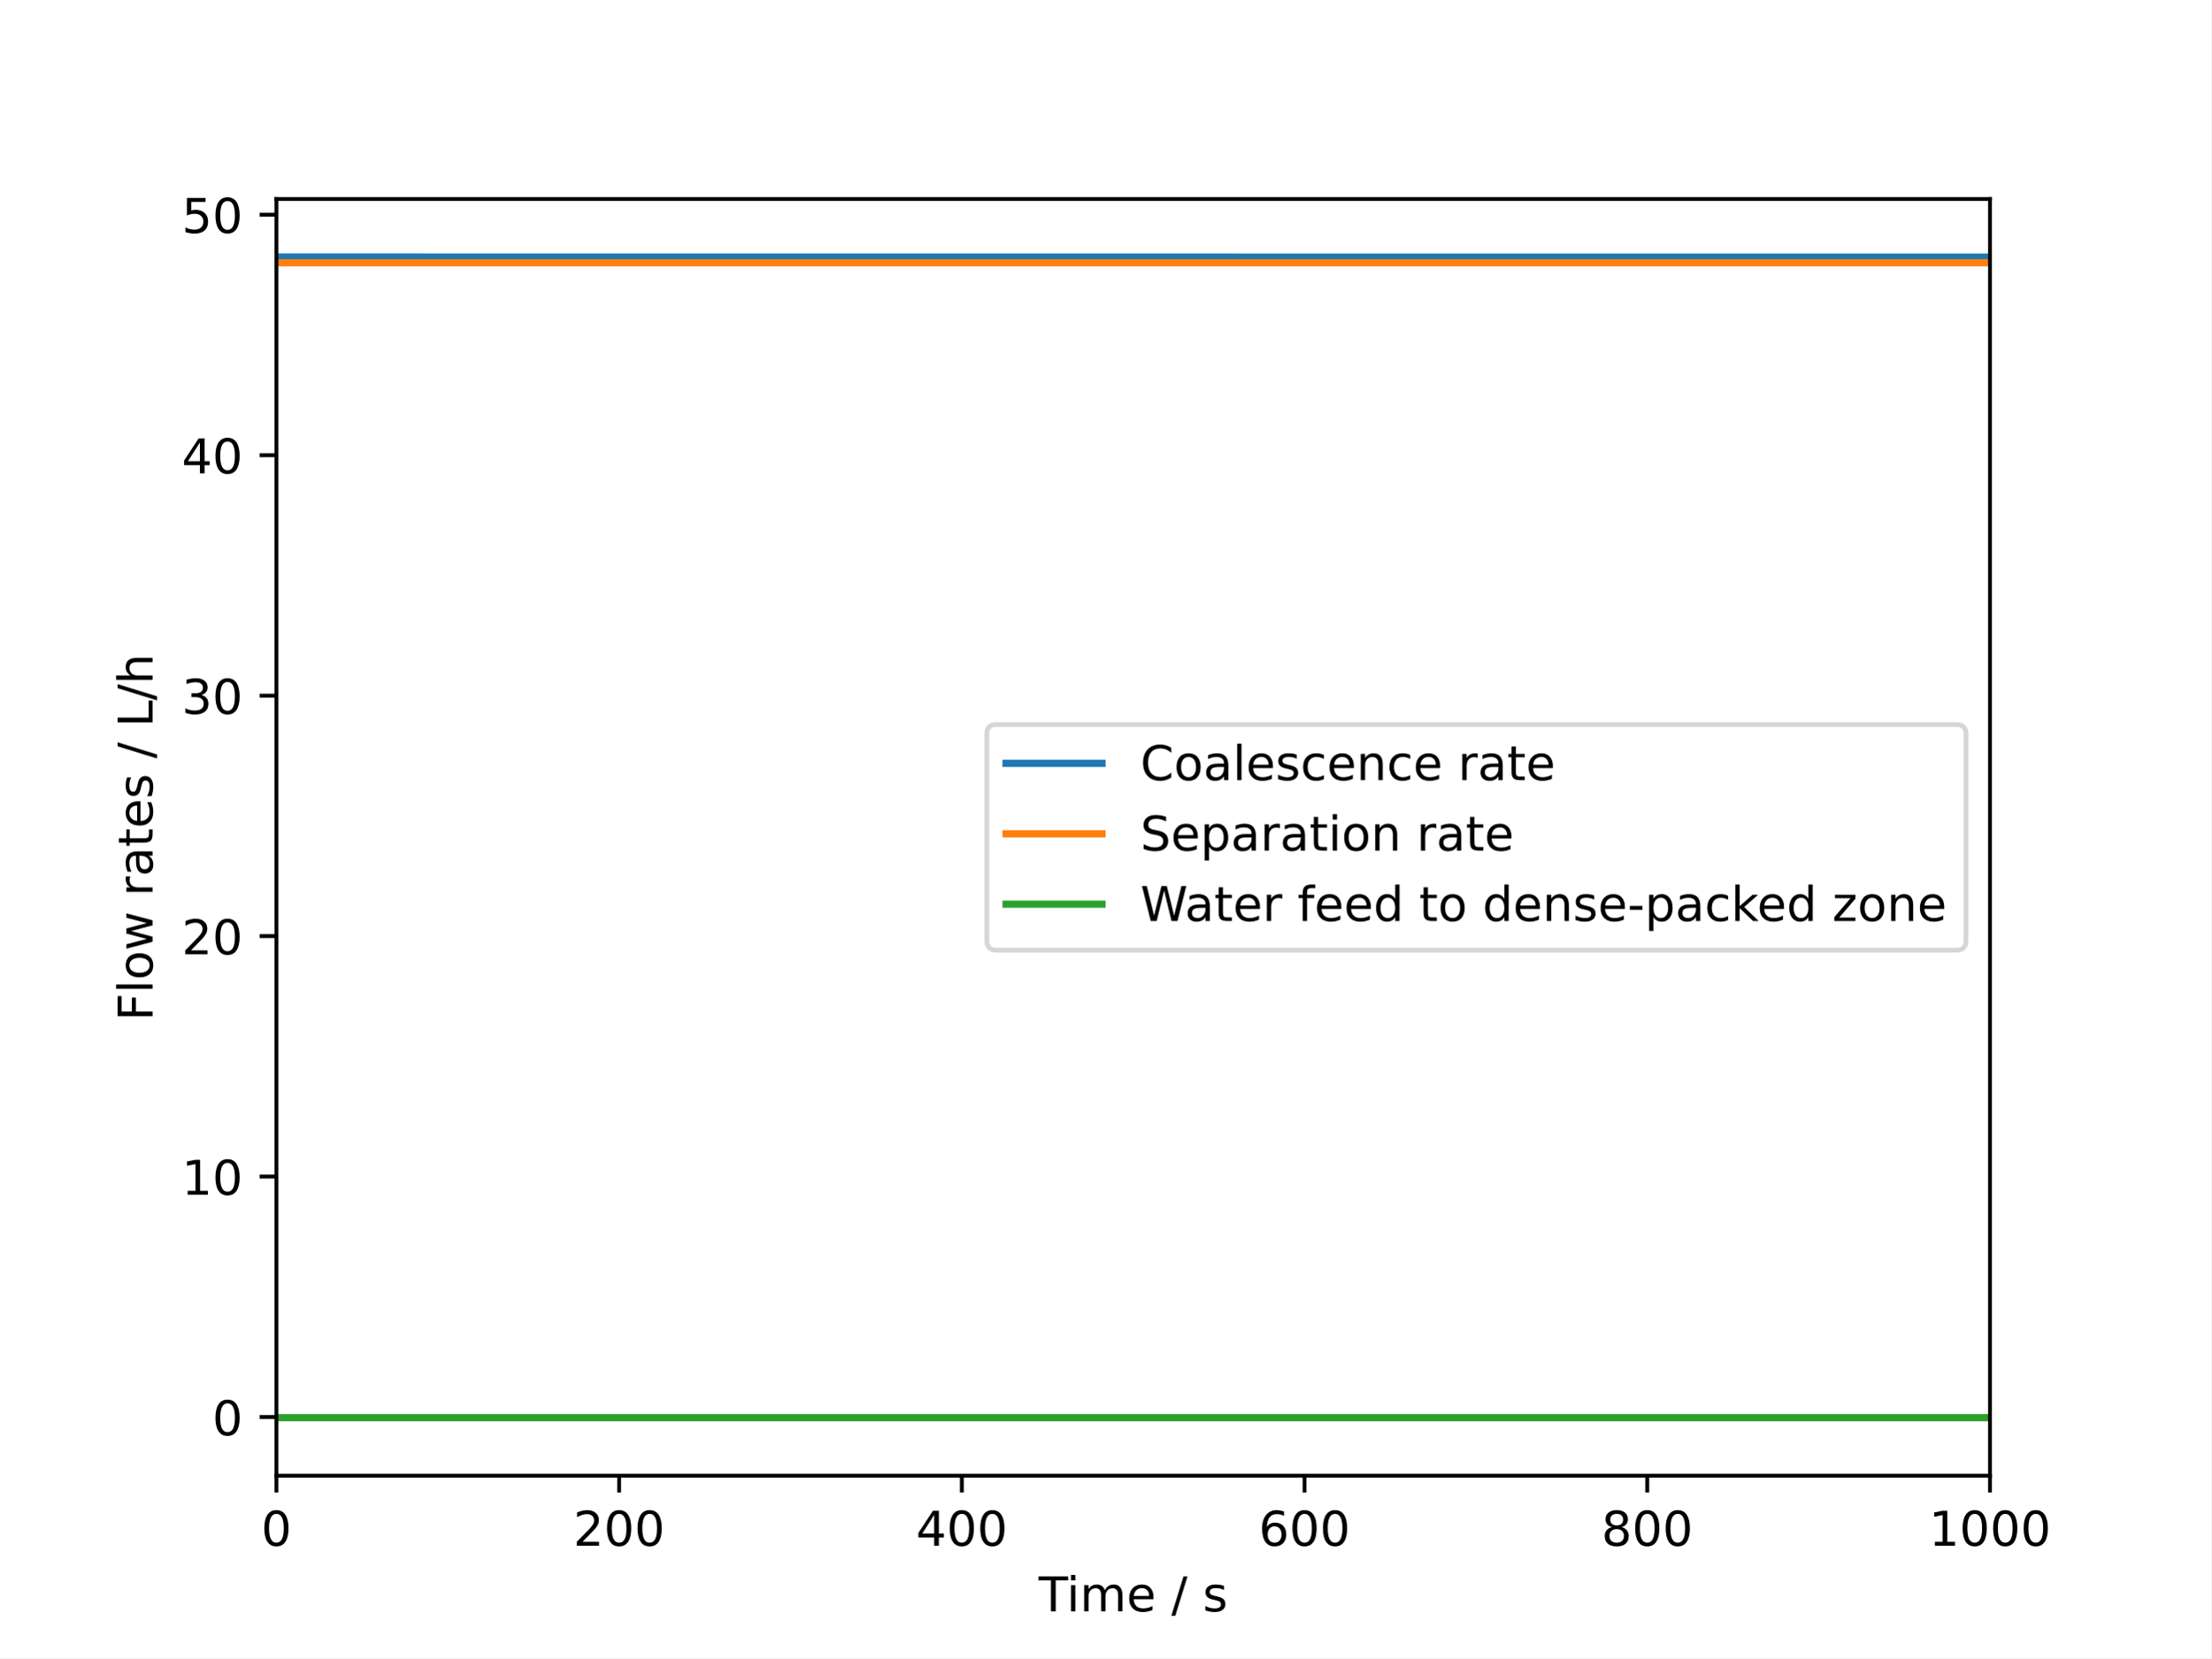
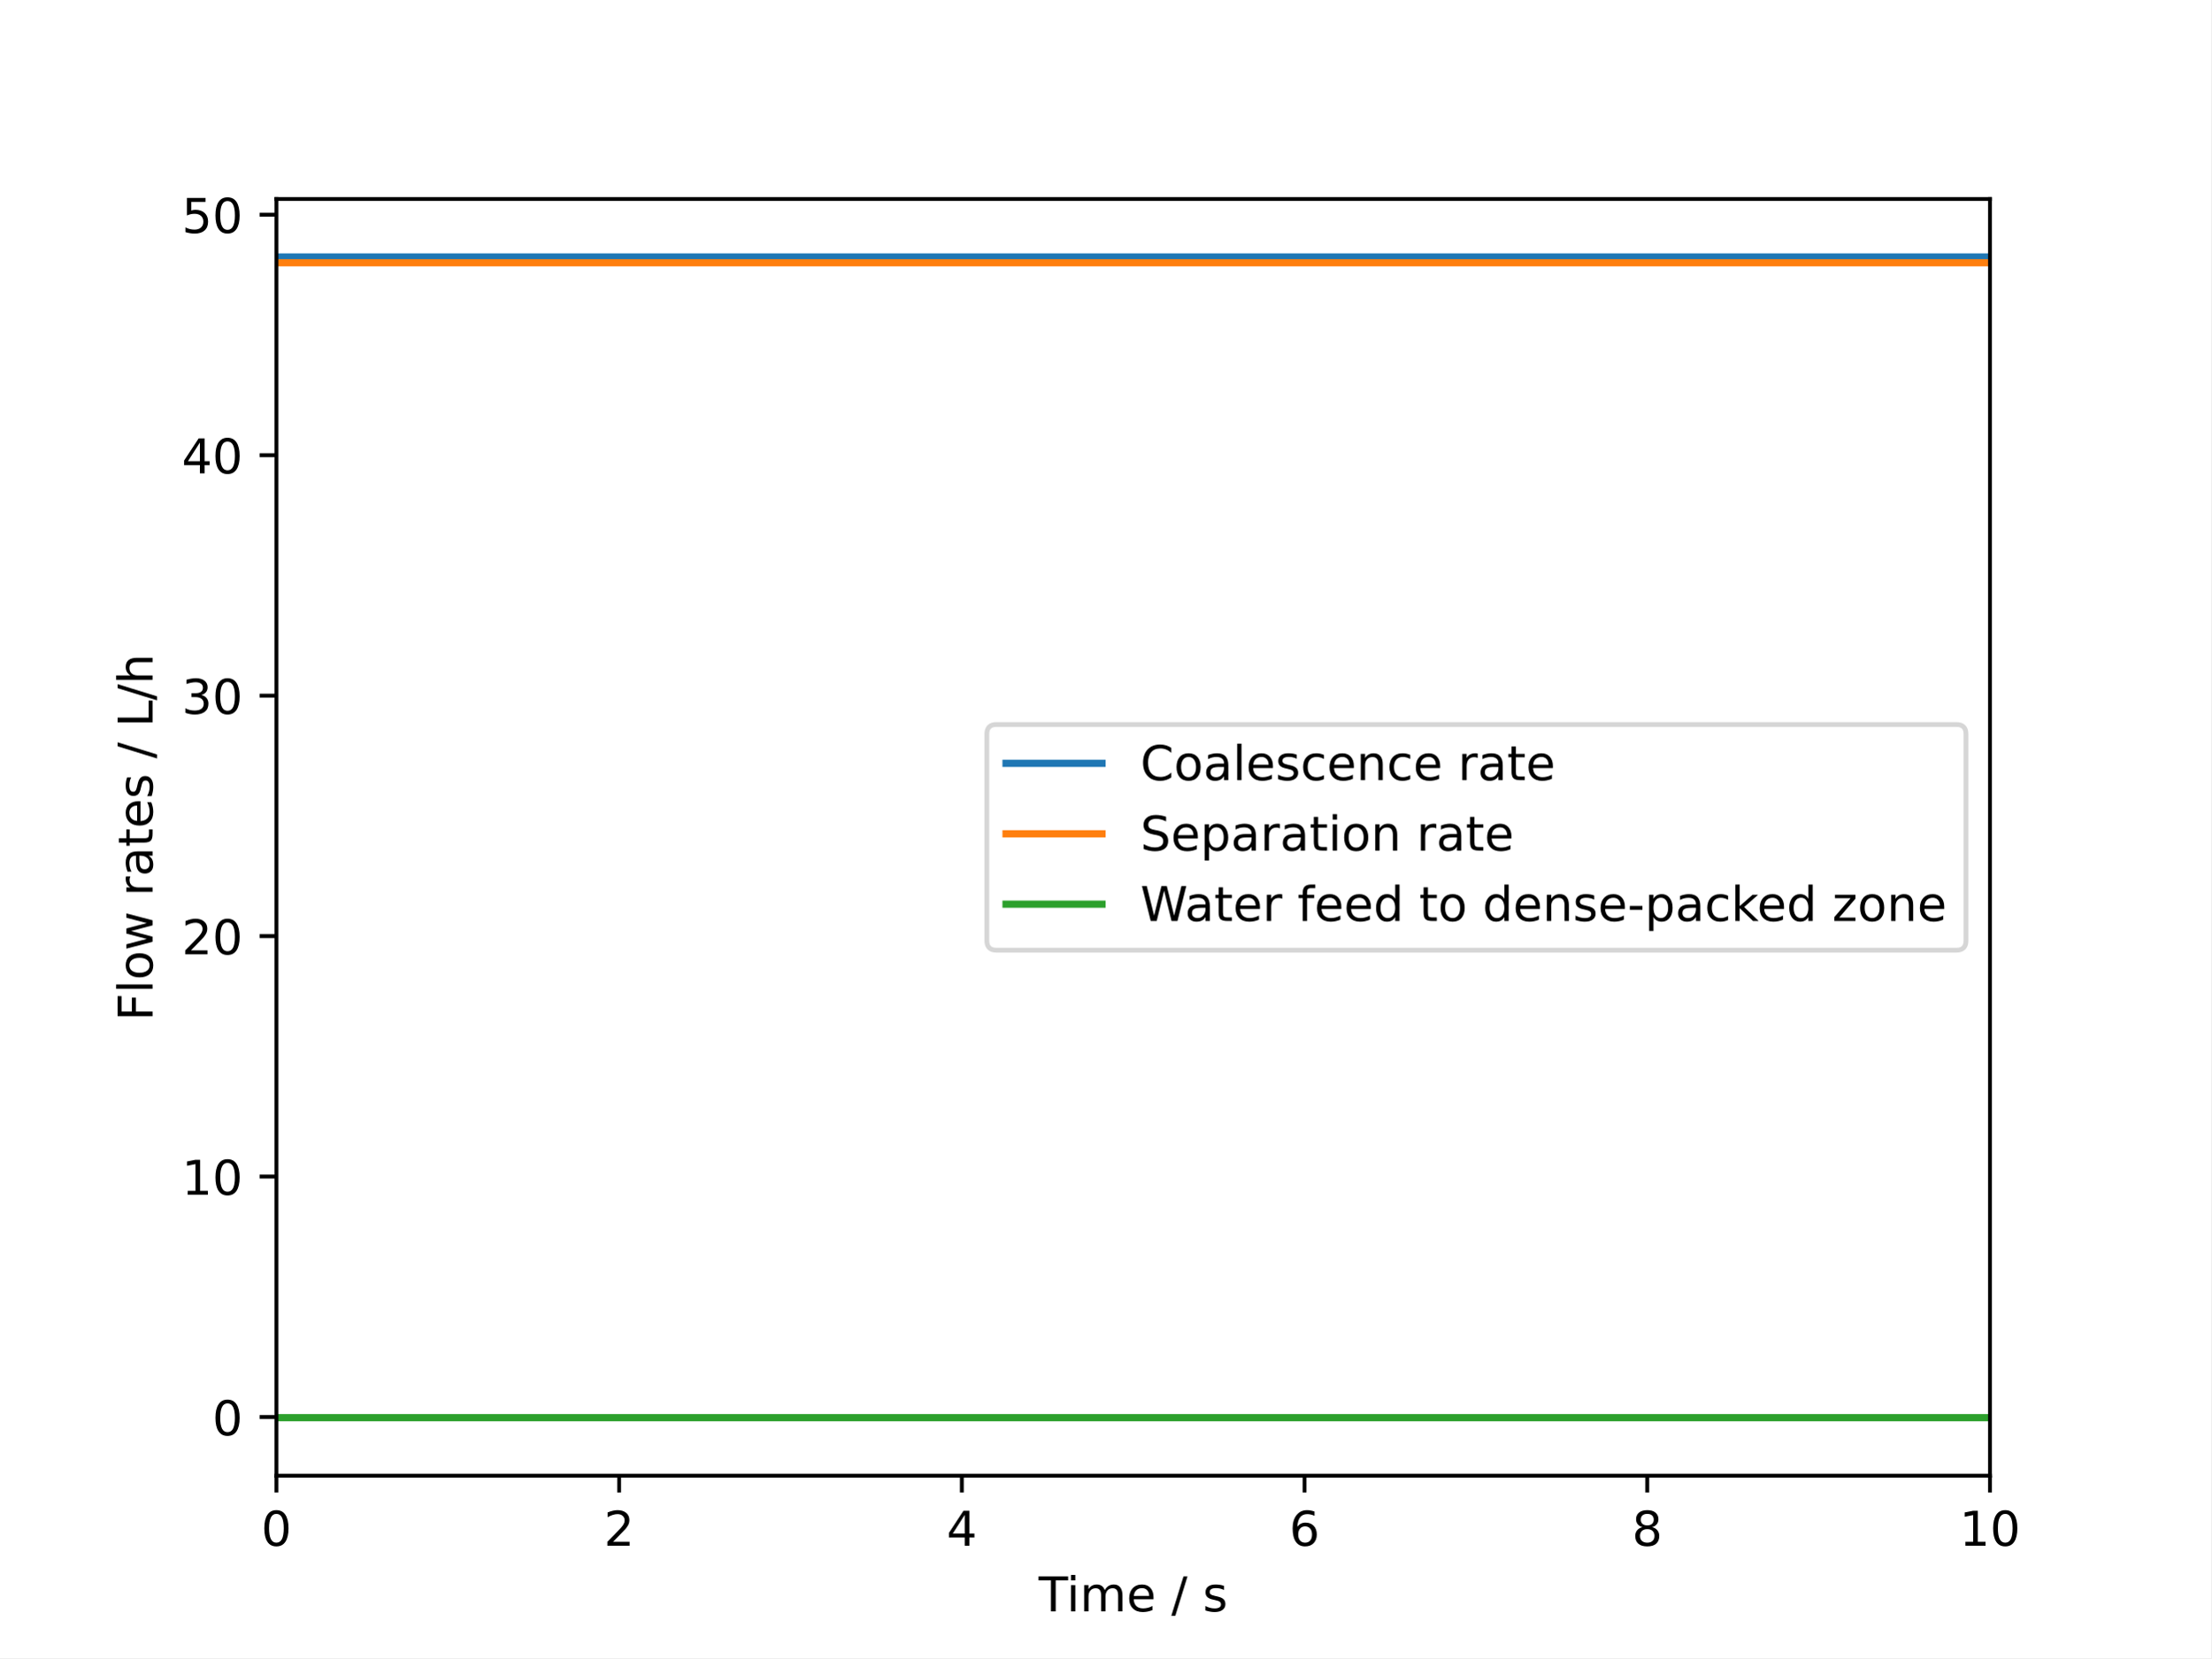
<svg xmlns="http://www.w3.org/2000/svg" xmlns:xlink="http://www.w3.org/1999/xlink" width="460.8pt" height="345.6pt" viewBox="0 0 460.8 345.6" version="1.1">
  <defs>
    <style type="text/css">*{stroke-linejoin: round; stroke-linecap: butt}</style>
  </defs>
  <g id="figure_1">
    <g id="patch_1">
      <path d="M 0 345.6  L 460.8 345.6  L 460.8 0  L 0 0  z " style="fill: #ffffff" />
    </g>
    <g id="axes_1">
      <g id="patch_2">
        <path d="M 57.6 307.584  L 414.72 307.584  L 414.72 41.472  L 57.6 41.472  z " style="fill: #ffffff" />
      </g>
      <g id="matplotlib.axis_1">
        <g id="xtick_1">
          <g id="line2d_1">
            <defs>
-               <path id="m42fee2d190" d="M 0 0  L 0 3.5  " style="stroke: #000000; stroke-width: 0.8" />
-             </defs>
-             <g>
-               <use xlink:href="#m42fee2d190" x="57.6" y="307.584" style="stroke: #000000; stroke-width: 0.8" />
+               <path id="ma976b2f58a" d="M 0 0  L 0 3.5  " style="stroke: #000000; stroke-width: 0.8" />
+             </defs>
+             <g>
+               <use xlink:href="#ma976b2f58a" x="57.6" y="307.584" style="stroke: #000000; stroke-width: 0.8" />
            </g>
          </g>
          <g id="text_1">
            <g transform="translate(54.41875 322.1824) scale(0.1 -0.1)">
              <defs>
                <path id="DejaVuSans-30" d="M 2034 4250  Q 1547 4250 1301 3770  Q 1056 3291 1056 2328  Q 1056 1369 1301 889  Q 1547 409 2034 409  Q 2525 409 2770 889  Q 3016 1369 3016 2328  Q 3016 3291 2770 3770  Q 2525 4250 2034 4250  z M 2034 4750  Q 2819 4750 3233 4129  Q 3647 3509 3647 2328  Q 3647 1150 3233 529  Q 2819 -91 2034 -91  Q 1250 -91 836 529  Q 422 1150 422 2328  Q 422 3509 836 4129  Q 1250 4750 2034 4750  z " transform="scale(0.015625)" />
              </defs>
              <use xlink:href="#DejaVuSans-30" />
            </g>
          </g>
        </g>
        <g id="xtick_2">
          <g id="line2d_2">
            <g>
-               <use xlink:href="#m42fee2d190" x="129.024" y="307.584" style="stroke: #000000; stroke-width: 0.8" />
+               <use xlink:href="#ma976b2f58a" x="129.024" y="307.584" style="stroke: #000000; stroke-width: 0.8" />
            </g>
          </g>
          <g id="text_2">
-             <g transform="translate(119.4802 322.1824) scale(0.1 -0.1)">
+             <g transform="translate(125.8427 322.1824) scale(0.1 -0.1)">
              <defs>
                <path id="DejaVuSans-32" d="M 1228 531  L 3431 531  L 3431 0  L 469 0  L 469 531  Q 828 903 1448 1529  Q 2069 2156 2228 2338  Q 2531 2678 2651 2914  Q 2772 3150 2772 3378  Q 2772 3750 2511 3984  Q 2250 4219 1831 4219  Q 1534 4219 1204 4116  Q 875 4013 500 3803  L 500 4441  Q 881 4594 1212 4672  Q 1544 4750 1819 4750  Q 2544 4750 2975 4387  Q 3406 4025 3406 3419  Q 3406 3131 3298 2873  Q 3191 2616 2906 2266  Q 2828 2175 2409 1742  Q 1991 1309 1228 531  z " transform="scale(0.015625)" />
              </defs>
              <use xlink:href="#DejaVuSans-32" />
-               <use xlink:href="#DejaVuSans-30" x="63.623" />
-               <use xlink:href="#DejaVuSans-30" x="127.246" />
            </g>
          </g>
        </g>
        <g id="xtick_3">
          <g id="line2d_3">
            <g>
-               <use xlink:href="#m42fee2d190" x="200.448" y="307.584" style="stroke: #000000; stroke-width: 0.8" />
+               <use xlink:href="#ma976b2f58a" x="200.448" y="307.584" style="stroke: #000000; stroke-width: 0.8" />
            </g>
          </g>
          <g id="text_3">
-             <g transform="translate(190.9042 322.1824) scale(0.1 -0.1)">
+             <g transform="translate(197.2668 322.1824) scale(0.1 -0.1)">
              <defs>
                <path id="DejaVuSans-34" d="M 2419 4116  L 825 1625  L 2419 1625  L 2419 4116  z M 2253 4666  L 3047 4666  L 3047 1625  L 3713 1625  L 3713 1100  L 3047 1100  L 3047 0  L 2419 0  L 2419 1100  L 313 1100  L 313 1709  L 2253 4666  z " transform="scale(0.015625)" />
              </defs>
              <use xlink:href="#DejaVuSans-34" />
-               <use xlink:href="#DejaVuSans-30" x="63.623" />
-               <use xlink:href="#DejaVuSans-30" x="127.246" />
            </g>
          </g>
        </g>
        <g id="xtick_4">
          <g id="line2d_4">
            <g>
-               <use xlink:href="#m42fee2d190" x="271.872" y="307.584" style="stroke: #000000; stroke-width: 0.8" />
+               <use xlink:href="#ma976b2f58a" x="271.872" y="307.584" style="stroke: #000000; stroke-width: 0.8" />
            </g>
          </g>
          <g id="text_4">
-             <g transform="translate(262.3283 322.1824) scale(0.1 -0.1)">
+             <g transform="translate(268.6907 322.1824) scale(0.1 -0.1)">
              <defs>
                <path id="DejaVuSans-36" d="M 2113 2584  Q 1688 2584 1439 2293  Q 1191 2003 1191 1497  Q 1191 994 1439 701  Q 1688 409 2113 409  Q 2538 409 2786 701  Q 3034 994 3034 1497  Q 3034 2003 2786 2293  Q 2538 2584 2113 2584  z M 3366 4563  L 3366 3988  Q 3128 4100 2886 4159  Q 2644 4219 2406 4219  Q 1781 4219 1451 3797  Q 1122 3375 1075 2522  Q 1259 2794 1537 2939  Q 1816 3084 2150 3084  Q 2853 3084 3261 2657  Q 3669 2231 3669 1497  Q 3669 778 3244 343  Q 2819 -91 2113 -91  Q 1303 -91 875 529  Q 447 1150 447 2328  Q 447 3434 972 4092  Q 1497 4750 2381 4750  Q 2619 4750 2861 4703  Q 3103 4656 3366 4563  z " transform="scale(0.015625)" />
              </defs>
              <use xlink:href="#DejaVuSans-36" />
-               <use xlink:href="#DejaVuSans-30" x="63.623" />
-               <use xlink:href="#DejaVuSans-30" x="127.246" />
            </g>
          </g>
        </g>
        <g id="xtick_5">
          <g id="line2d_5">
            <g>
-               <use xlink:href="#m42fee2d190" x="343.296" y="307.584" style="stroke: #000000; stroke-width: 0.8" />
+               <use xlink:href="#ma976b2f58a" x="343.296" y="307.584" style="stroke: #000000; stroke-width: 0.8" />
            </g>
          </g>
          <g id="text_5">
-             <g transform="translate(333.7523 322.1824) scale(0.1 -0.1)">
+             <g transform="translate(340.1148 322.1824) scale(0.1 -0.1)">
              <defs>
                <path id="DejaVuSans-38" d="M 2034 2216  Q 1584 2216 1326 1975  Q 1069 1734 1069 1313  Q 1069 891 1326 650  Q 1584 409 2034 409  Q 2484 409 2743 651  Q 3003 894 3003 1313  Q 3003 1734 2745 1975  Q 2488 2216 2034 2216  z M 1403 2484  Q 997 2584 770 2862  Q 544 3141 544 3541  Q 544 4100 942 4425  Q 1341 4750 2034 4750  Q 2731 4750 3128 4425  Q 3525 4100 3525 3541  Q 3525 3141 3298 2862  Q 3072 2584 2669 2484  Q 3125 2378 3379 2068  Q 3634 1759 3634 1313  Q 3634 634 3220 271  Q 2806 -91 2034 -91  Q 1263 -91 848 271  Q 434 634 434 1313  Q 434 1759 690 2068  Q 947 2378 1403 2484  z M 1172 3481  Q 1172 3119 1398 2916  Q 1625 2713 2034 2713  Q 2441 2713 2670 2916  Q 2900 3119 2900 3481  Q 2900 3844 2670 4047  Q 2441 4250 2034 4250  Q 1625 4250 1398 4047  Q 1172 3844 1172 3481  z " transform="scale(0.015625)" />
              </defs>
              <use xlink:href="#DejaVuSans-38" />
-               <use xlink:href="#DejaVuSans-30" x="63.623" />
-               <use xlink:href="#DejaVuSans-30" x="127.246" />
            </g>
          </g>
        </g>
        <g id="xtick_6">
          <g id="line2d_6">
            <g>
-               <use xlink:href="#m42fee2d190" x="414.72" y="307.584" style="stroke: #000000; stroke-width: 0.8" />
+               <use xlink:href="#ma976b2f58a" x="414.72" y="307.584" style="stroke: #000000; stroke-width: 0.8" />
            </g>
          </g>
          <g id="text_6">
-             <g transform="translate(401.995 322.1824) scale(0.1 -0.1)">
+             <g transform="translate(408.3575 322.1824) scale(0.1 -0.1)">
              <defs>
                <path id="DejaVuSans-31" d="M 794 531  L 1825 531  L 1825 4091  L 703 3866  L 703 4441  L 1819 4666  L 2450 4666  L 2450 531  L 3481 531  L 3481 0  L 794 0  L 794 531  z " transform="scale(0.015625)" />
              </defs>
              <use xlink:href="#DejaVuSans-31" />
              <use xlink:href="#DejaVuSans-30" x="63.623" />
-               <use xlink:href="#DejaVuSans-30" x="127.246" />
-               <use xlink:href="#DejaVuSans-30" x="190.869" />
            </g>
          </g>
        </g>
        <g id="text_7">
          <g transform="translate(216.4592 335.8606) scale(0.1 -0.1)">
            <defs>
              <path id="DejaVuSans-54" d="M -19 4666  L 3928 4666  L 3928 4134  L 2272 4134  L 2272 0  L 1638 0  L 1638 4134  L -19 4134  L -19 4666  z " transform="scale(0.015625)" />
              <path id="DejaVuSans-69" d="M 603 3500  L 1178 3500  L 1178 0  L 603 0  L 603 3500  z M 603 4863  L 1178 4863  L 1178 4134  L 603 4134  L 603 4863  z " transform="scale(0.015625)" />
              <path id="DejaVuSans-6d" d="M 3328 2828  Q 3544 3216 3844 3400  Q 4144 3584 4550 3584  Q 5097 3584 5394 3201  Q 5691 2819 5691 2113  L 5691 0  L 5113 0  L 5113 2094  Q 5113 2597 4934 2840  Q 4756 3084 4391 3084  Q 3944 3084 3684 2787  Q 3425 2491 3425 1978  L 3425 0  L 2847 0  L 2847 2094  Q 2847 2600 2669 2842  Q 2491 3084 2119 3084  Q 1678 3084 1418 2786  Q 1159 2488 1159 1978  L 1159 0  L 581 0  L 581 3500  L 1159 3500  L 1159 2956  Q 1356 3278 1631 3431  Q 1906 3584 2284 3584  Q 2666 3584 2933 3390  Q 3200 3197 3328 2828  z " transform="scale(0.015625)" />
              <path id="DejaVuSans-65" d="M 3597 1894  L 3597 1613  L 953 1613  Q 991 1019 1311 708  Q 1631 397 2203 397  Q 2534 397 2845 478  Q 3156 559 3463 722  L 3463 178  Q 3153 47 2828 -22  Q 2503 -91 2169 -91  Q 1331 -91 842 396  Q 353 884 353 1716  Q 353 2575 817 3079  Q 1281 3584 2069 3584  Q 2775 3584 3186 3129  Q 3597 2675 3597 1894  z M 3022 2063  Q 3016 2534 2758 2815  Q 2500 3097 2075 3097  Q 1594 3097 1305 2825  Q 1016 2553 972 2059  L 3022 2063  z " transform="scale(0.015625)" />
              <path id="DejaVuSans-20" transform="scale(0.015625)" />
              <path id="DejaVuSans-2f" d="M 1625 4666  L 2156 4666  L 531 -594  L 0 -594  L 1625 4666  z " transform="scale(0.015625)" />
              <path id="DejaVuSans-73" d="M 2834 3397  L 2834 2853  Q 2591 2978 2328 3040  Q 2066 3103 1784 3103  Q 1356 3103 1142 2972  Q 928 2841 928 2578  Q 928 2378 1081 2264  Q 1234 2150 1697 2047  L 1894 2003  Q 2506 1872 2764 1633  Q 3022 1394 3022 966  Q 3022 478 2636 193  Q 2250 -91 1575 -91  Q 1294 -91 989 -36  Q 684 19 347 128  L 347 722  Q 666 556 975 473  Q 1284 391 1588 391  Q 1994 391 2212 530  Q 2431 669 2431 922  Q 2431 1156 2273 1281  Q 2116 1406 1581 1522  L 1381 1569  Q 847 1681 609 1914  Q 372 2147 372 2553  Q 372 3047 722 3315  Q 1072 3584 1716 3584  Q 2034 3584 2315 3537  Q 2597 3491 2834 3397  z " transform="scale(0.015625)" />
            </defs>
            <use xlink:href="#DejaVuSans-54" />
            <use xlink:href="#DejaVuSans-69" x="57.959" />
            <use xlink:href="#DejaVuSans-6d" x="85.742" />
            <use xlink:href="#DejaVuSans-65" x="183.154" />
            <use xlink:href="#DejaVuSans-20" x="244.678" />
            <use xlink:href="#DejaVuSans-2f" x="276.465" />
            <use xlink:href="#DejaVuSans-20" x="310.156" />
            <use xlink:href="#DejaVuSans-73" x="341.943" />
          </g>
        </g>
      </g>
      <g id="matplotlib.axis_2">
        <g id="ytick_1">
          <g id="line2d_7">
            <defs>
-               <path id="md8ff688f47" d="M 0 0  L -3.5 0  " style="stroke: #000000; stroke-width: 0.8" />
-             </defs>
-             <g>
-               <use xlink:href="#md8ff688f47" x="57.6" y="295.355" style="stroke: #000000; stroke-width: 0.8" />
+               <path id="mb096e45478" d="M 0 0  L -3.5 0  " style="stroke: #000000; stroke-width: 0.8" />
+             </defs>
+             <g>
+               <use xlink:href="#mb096e45478" x="57.6" y="295.355" style="stroke: #000000; stroke-width: 0.8" />
            </g>
          </g>
          <g id="text_8">
-             <g transform="translate(44.2375 299.1541) scale(0.1 -0.1)">
+             <g transform="translate(44.2375 299.1542) scale(0.1 -0.1)">
              <use xlink:href="#DejaVuSans-30" />
            </g>
          </g>
        </g>
        <g id="ytick_2">
          <g id="line2d_8">
            <g>
-               <use xlink:href="#md8ff688f47" x="57.6" y="245.232" style="stroke: #000000; stroke-width: 0.8" />
+               <use xlink:href="#mb096e45478" x="57.6" y="245.232" style="stroke: #000000; stroke-width: 0.8" />
            </g>
          </g>
          <g id="text_9">
            <g transform="translate(37.875 249.0314) scale(0.1 -0.1)">
              <use xlink:href="#DejaVuSans-31" />
              <use xlink:href="#DejaVuSans-30" x="63.623" />
            </g>
          </g>
        </g>
        <g id="ytick_3">
          <g id="line2d_9">
            <g>
-               <use xlink:href="#md8ff688f47" x="57.6" y="195.109" style="stroke: #000000; stroke-width: 0.8" />
+               <use xlink:href="#mb096e45478" x="57.6" y="195.109" style="stroke: #000000; stroke-width: 0.8" />
            </g>
          </g>
          <g id="text_10">
            <g transform="translate(37.875 198.9086) scale(0.1 -0.1)">
              <use xlink:href="#DejaVuSans-32" />
              <use xlink:href="#DejaVuSans-30" x="63.623" />
            </g>
          </g>
        </g>
        <g id="ytick_4">
          <g id="line2d_10">
            <g>
-               <use xlink:href="#md8ff688f47" x="57.6" y="144.987" style="stroke: #000000; stroke-width: 0.8" />
+               <use xlink:href="#mb096e45478" x="57.6" y="144.987" style="stroke: #000000; stroke-width: 0.8" />
            </g>
          </g>
          <g id="text_11">
-             <g transform="translate(37.875 148.7859) scale(0.1 -0.1)">
+             <g transform="translate(37.875 148.7858) scale(0.1 -0.1)">
              <defs>
                <path id="DejaVuSans-33" d="M 2597 2516  Q 3050 2419 3304 2112  Q 3559 1806 3559 1356  Q 3559 666 3084 287  Q 2609 -91 1734 -91  Q 1441 -91 1130 -33  Q 819 25 488 141  L 488 750  Q 750 597 1062 519  Q 1375 441 1716 441  Q 2309 441 2620 675  Q 2931 909 2931 1356  Q 2931 1769 2642 2001  Q 2353 2234 1838 2234  L 1294 2234  L 1294 2753  L 1863 2753  Q 2328 2753 2575 2939  Q 2822 3125 2822 3475  Q 2822 3834 2567 4026  Q 2313 4219 1838 4219  Q 1578 4219 1281 4162  Q 984 4106 628 3988  L 628 4550  Q 988 4650 1302 4700  Q 1616 4750 1894 4750  Q 2613 4750 3031 4423  Q 3450 4097 3450 3541  Q 3450 3153 3228 2886  Q 3006 2619 2597 2516  z " transform="scale(0.015625)" />
              </defs>
              <use xlink:href="#DejaVuSans-33" />
              <use xlink:href="#DejaVuSans-30" x="63.623" />
            </g>
          </g>
        </g>
        <g id="ytick_5">
          <g id="line2d_11">
            <g>
-               <use xlink:href="#md8ff688f47" x="57.6" y="94.864" style="stroke: #000000; stroke-width: 0.8" />
+               <use xlink:href="#mb096e45478" x="57.6" y="94.864" style="stroke: #000000; stroke-width: 0.8" />
            </g>
          </g>
          <g id="text_12">
-             <g transform="translate(37.875 98.66314) scale(0.1 -0.1)">
+             <g transform="translate(37.875 98.66302) scale(0.1 -0.1)">
              <use xlink:href="#DejaVuSans-34" />
              <use xlink:href="#DejaVuSans-30" x="63.623" />
            </g>
          </g>
        </g>
        <g id="ytick_6">
          <g id="line2d_12">
            <g>
-               <use xlink:href="#md8ff688f47" x="57.6" y="44.741" style="stroke: #000000; stroke-width: 0.8" />
+               <use xlink:href="#mb096e45478" x="57.6" y="44.741" style="stroke: #000000; stroke-width: 0.8" />
            </g>
          </g>
          <g id="text_13">
-             <g transform="translate(37.875 48.5404) scale(0.1 -0.1)">
+             <g transform="translate(37.875 48.54024) scale(0.1 -0.1)">
              <defs>
                <path id="DejaVuSans-35" d="M 691 4666  L 3169 4666  L 3169 4134  L 1269 4134  L 1269 2991  Q 1406 3038 1543 3061  Q 1681 3084 1819 3084  Q 2600 3084 3056 2656  Q 3513 2228 3513 1497  Q 3513 744 3044 326  Q 2575 -91 1722 -91  Q 1428 -91 1123 -41  Q 819 9 494 109  L 494 744  Q 775 591 1075 516  Q 1375 441 1709 441  Q 2250 441 2565 725  Q 2881 1009 2881 1497  Q 2881 1984 2565 2268  Q 2250 2553 1709 2553  Q 1456 2553 1204 2497  Q 953 2441 691 2322  L 691 4666  z " transform="scale(0.015625)" />
              </defs>
              <use xlink:href="#DejaVuSans-35" />
              <use xlink:href="#DejaVuSans-30" x="63.623" />
            </g>
          </g>
        </g>
        <g id="text_14">
          <g transform="translate(31.79531 212.7928) rotate(-90) scale(0.1 -0.1)">
            <defs>
              <path id="DejaVuSans-46" d="M 628 4666  L 3309 4666  L 3309 4134  L 1259 4134  L 1259 2759  L 3109 2759  L 3109 2228  L 1259 2228  L 1259 0  L 628 0  L 628 4666  z " transform="scale(0.015625)" />
              <path id="DejaVuSans-6c" d="M 603 4863  L 1178 4863  L 1178 0  L 603 0  L 603 4863  z " transform="scale(0.015625)" />
              <path id="DejaVuSans-6f" d="M 1959 3097  Q 1497 3097 1228 2736  Q 959 2375 959 1747  Q 959 1119 1226 758  Q 1494 397 1959 397  Q 2419 397 2687 759  Q 2956 1122 2956 1747  Q 2956 2369 2687 2733  Q 2419 3097 1959 3097  z M 1959 3584  Q 2709 3584 3137 3096  Q 3566 2609 3566 1747  Q 3566 888 3137 398  Q 2709 -91 1959 -91  Q 1206 -91 779 398  Q 353 888 353 1747  Q 353 2609 779 3096  Q 1206 3584 1959 3584  z " transform="scale(0.015625)" />
              <path id="DejaVuSans-77" d="M 269 3500  L 844 3500  L 1563 769  L 2278 3500  L 2956 3500  L 3675 769  L 4391 3500  L 4966 3500  L 4050 0  L 3372 0  L 2619 2869  L 1863 0  L 1184 0  L 269 3500  z " transform="scale(0.015625)" />
              <path id="DejaVuSans-72" d="M 2631 2963  Q 2534 3019 2420 3045  Q 2306 3072 2169 3072  Q 1681 3072 1420 2755  Q 1159 2438 1159 1844  L 1159 0  L 581 0  L 581 3500  L 1159 3500  L 1159 2956  Q 1341 3275 1631 3429  Q 1922 3584 2338 3584  Q 2397 3584 2469 3576  Q 2541 3569 2628 3553  L 2631 2963  z " transform="scale(0.015625)" />
              <path id="DejaVuSans-61" d="M 2194 1759  Q 1497 1759 1228 1600  Q 959 1441 959 1056  Q 959 750 1161 570  Q 1363 391 1709 391  Q 2188 391 2477 730  Q 2766 1069 2766 1631  L 2766 1759  L 2194 1759  z M 3341 1997  L 3341 0  L 2766 0  L 2766 531  Q 2569 213 2275 61  Q 1981 -91 1556 -91  Q 1019 -91 701 211  Q 384 513 384 1019  Q 384 1609 779 1909  Q 1175 2209 1959 2209  L 2766 2209  L 2766 2266  Q 2766 2663 2505 2880  Q 2244 3097 1772 3097  Q 1472 3097 1187 3025  Q 903 2953 641 2809  L 641 3341  Q 956 3463 1253 3523  Q 1550 3584 1831 3584  Q 2591 3584 2966 3190  Q 3341 2797 3341 1997  z " transform="scale(0.015625)" />
              <path id="DejaVuSans-74" d="M 1172 4494  L 1172 3500  L 2356 3500  L 2356 3053  L 1172 3053  L 1172 1153  Q 1172 725 1289 603  Q 1406 481 1766 481  L 2356 481  L 2356 0  L 1766 0  Q 1100 0 847 248  Q 594 497 594 1153  L 594 3053  L 172 3053  L 172 3500  L 594 3500  L 594 4494  L 1172 4494  z " transform="scale(0.015625)" />
              <path id="DejaVuSans-4c" d="M 628 4666  L 1259 4666  L 1259 531  L 3531 531  L 3531 0  L 628 0  L 628 4666  z " transform="scale(0.015625)" />
              <path id="DejaVuSans-68" d="M 3513 2113  L 3513 0  L 2938 0  L 2938 2094  Q 2938 2591 2744 2837  Q 2550 3084 2163 3084  Q 1697 3084 1428 2787  Q 1159 2491 1159 1978  L 1159 0  L 581 0  L 581 4863  L 1159 4863  L 1159 2956  Q 1366 3272 1645 3428  Q 1925 3584 2291 3584  Q 2894 3584 3203 3211  Q 3513 2838 3513 2113  z " transform="scale(0.015625)" />
            </defs>
            <use xlink:href="#DejaVuSans-46" />
            <use xlink:href="#DejaVuSans-6c" x="57.52" />
            <use xlink:href="#DejaVuSans-6f" x="85.303" />
            <use xlink:href="#DejaVuSans-77" x="146.484" />
            <use xlink:href="#DejaVuSans-20" x="228.271" />
            <use xlink:href="#DejaVuSans-72" x="260.059" />
            <use xlink:href="#DejaVuSans-61" x="301.172" />
            <use xlink:href="#DejaVuSans-74" x="362.451" />
            <use xlink:href="#DejaVuSans-65" x="401.66" />
            <use xlink:href="#DejaVuSans-73" x="463.184" />
            <use xlink:href="#DejaVuSans-20" x="515.283" />
            <use xlink:href="#DejaVuSans-2f" x="547.07" />
            <use xlink:href="#DejaVuSans-20" x="580.762" />
            <use xlink:href="#DejaVuSans-4c" x="612.549" />
            <use xlink:href="#DejaVuSans-2f" x="668.262" />
            <use xlink:href="#DejaVuSans-68" x="701.953" />
          </g>
        </g>
      </g>
      <g id="line2d_13">
-         <path d="M 57.6 53.568  L 414.72 53.594  L 414.72 53.594  " clip-path="url(#p9c86855014)" style="fill: none; stroke: #1f77b4; stroke-width: 1.5; stroke-linecap: square" />
+         <path d="M 57.6 53.568  L 61.171 53.568  L 64.742 53.568  L 68.314 53.568  L 71.885 53.568  L 75.456 53.568  L 79.027 53.568  L 82.598 53.568  L 86.17 53.568  L 89.741 53.568  L 93.312 53.568  L 96.883 53.568  L 100.454 53.568  L 104.026 53.568  L 107.597 53.568  L 111.168 53.568  L 114.739 53.568  L 118.31 53.568  L 121.882 53.568  L 125.453 53.568  L 129.024 53.568  L 132.595 53.568  L 136.166 53.568  L 139.738 53.568  L 143.309 53.568  L 146.88 53.568  L 150.451 53.568  L 154.022 53.568  L 157.594 53.568  L 161.165 53.568  L 164.736 53.568  L 168.307 53.568  L 171.878 53.568  L 175.45 53.568  L 179.021 53.568  L 182.592 53.568  L 186.163 53.568  L 189.734 53.568  L 193.306 53.568  L 196.877 53.568  L 200.448 53.568  L 204.019 53.568  L 207.59 53.568  L 211.162 53.568  L 214.733 53.568  L 218.304 53.568  L 221.875 53.568  L 225.446 53.568  L 229.018 53.568  L 232.589 53.568  L 236.16 53.568  L 239.731 53.568  L 243.302 53.568  L 246.874 53.568  L 250.445 53.568  L 254.016 53.568  L 257.587 53.568  L 261.158 53.568  L 264.73 53.568  L 268.301 53.568  L 271.872 53.568  L 275.443 53.568  L 279.014 53.568  L 282.586 53.568  L 286.157 53.568  L 289.728 53.568  L 293.299 53.568  L 296.87 53.568  L 300.442 53.568  L 304.013 53.568  L 307.584 53.568  L 311.155 53.568  L 314.726 53.568  L 318.298 53.568  L 321.869 53.568  L 325.44 53.568  L 329.011 53.568  L 332.582 53.568  L 336.154 53.568  L 339.725 53.568  L 343.296 53.568  L 346.867 53.568  L 350.438 53.568  L 354.01 53.568  L 357.581 53.568  L 361.152 53.568  L 364.723 53.568  L 368.294 53.568  L 371.866 53.568  L 375.437 53.568  L 379.008 53.568  L 382.579 53.568  L 386.15 53.568  L 389.722 53.568  L 393.293 53.568  L 396.864 53.568  L 400.435 53.568  L 404.006 53.568  L 407.578 53.568  L 411.149 53.568  L 414.72 53.568  " clip-path="url(#paa50367436)" style="fill: none; stroke: #1f77b4; stroke-width: 1.5; stroke-linecap: square" />
      </g>
      <g id="line2d_14">
-         <path d="M 57.6 54.766  L 414.72 54.766  L 414.72 54.766  " clip-path="url(#p9c86855014)" style="fill: none; stroke: #ff7f0e; stroke-width: 1.5; stroke-linecap: square" />
+         <path d="M 57.6 54.766  L 61.171 54.766  L 64.742 54.766  L 68.314 54.766  L 71.885 54.766  L 75.456 54.766  L 79.027 54.766  L 82.598 54.766  L 86.17 54.766  L 89.741 54.766  L 93.312 54.766  L 96.883 54.766  L 100.454 54.766  L 104.026 54.766  L 107.597 54.766  L 111.168 54.766  L 114.739 54.766  L 118.31 54.766  L 121.882 54.766  L 125.453 54.766  L 129.024 54.766  L 132.595 54.766  L 136.166 54.766  L 139.738 54.766  L 143.309 54.766  L 146.88 54.766  L 150.451 54.766  L 154.022 54.766  L 157.594 54.766  L 161.165 54.766  L 164.736 54.766  L 168.307 54.766  L 171.878 54.766  L 175.45 54.766  L 179.021 54.766  L 182.592 54.766  L 186.163 54.766  L 189.734 54.766  L 193.306 54.766  L 196.877 54.766  L 200.448 54.766  L 204.019 54.766  L 207.59 54.766  L 211.162 54.766  L 214.733 54.766  L 218.304 54.766  L 221.875 54.766  L 225.446 54.766  L 229.018 54.766  L 232.589 54.766  L 236.16 54.766  L 239.731 54.766  L 243.302 54.766  L 246.874 54.766  L 250.445 54.766  L 254.016 54.766  L 257.587 54.766  L 261.158 54.766  L 264.73 54.766  L 268.301 54.766  L 271.872 54.766  L 275.443 54.766  L 279.014 54.766  L 282.586 54.766  L 286.157 54.766  L 289.728 54.766  L 293.299 54.766  L 296.87 54.766  L 300.442 54.766  L 304.013 54.766  L 307.584 54.766  L 311.155 54.766  L 314.726 54.766  L 318.298 54.766  L 321.869 54.766  L 325.44 54.766  L 329.011 54.766  L 332.582 54.766  L 336.154 54.766  L 339.725 54.766  L 343.296 54.766  L 346.867 54.766  L 350.438 54.766  L 354.01 54.766  L 357.581 54.766  L 361.152 54.766  L 364.723 54.766  L 368.294 54.766  L 371.866 54.766  L 375.437 54.766  L 379.008 54.766  L 382.579 54.766  L 386.15 54.766  L 389.722 54.766  L 393.293 54.766  L 396.864 54.766  L 400.435 54.766  L 404.006 54.766  L 407.578 54.766  L 411.149 54.766  L 414.72 54.766  " clip-path="url(#paa50367436)" style="fill: none; stroke: #ff7f0e; stroke-width: 1.5; stroke-linecap: square" />
      </g>
      <g id="line2d_15">
-         <path d="M 57.6 295.488  L 414.72 295.485  L 414.72 295.485  " clip-path="url(#p9c86855014)" style="fill: none; stroke: #2ca02c; stroke-width: 1.5; stroke-linecap: square" />
+         <path d="M 57.6 295.488  L 61.171 295.488  L 64.742 295.488  L 68.314 295.488  L 71.885 295.488  L 75.456 295.488  L 79.027 295.488  L 82.598 295.488  L 86.17 295.488  L 89.741 295.488  L 93.312 295.488  L 96.883 295.488  L 100.454 295.488  L 104.026 295.488  L 107.597 295.488  L 111.168 295.488  L 114.739 295.488  L 118.31 295.488  L 121.882 295.488  L 125.453 295.488  L 129.024 295.488  L 132.595 295.488  L 136.166 295.488  L 139.738 295.488  L 143.309 295.488  L 146.88 295.488  L 150.451 295.488  L 154.022 295.488  L 157.594 295.488  L 161.165 295.488  L 164.736 295.488  L 168.307 295.488  L 171.878 295.488  L 175.45 295.488  L 179.021 295.488  L 182.592 295.488  L 186.163 295.488  L 189.734 295.488  L 193.306 295.488  L 196.877 295.488  L 200.448 295.488  L 204.019 295.488  L 207.59 295.488  L 211.162 295.488  L 214.733 295.488  L 218.304 295.488  L 221.875 295.488  L 225.446 295.488  L 229.018 295.488  L 232.589 295.488  L 236.16 295.488  L 239.731 295.488  L 243.302 295.488  L 246.874 295.488  L 250.445 295.488  L 254.016 295.488  L 257.587 295.488  L 261.158 295.488  L 264.73 295.488  L 268.301 295.488  L 271.872 295.488  L 275.443 295.488  L 279.014 295.488  L 282.586 295.488  L 286.157 295.488  L 289.728 295.488  L 293.299 295.488  L 296.87 295.488  L 300.442 295.488  L 304.013 295.488  L 307.584 295.488  L 311.155 295.488  L 314.726 295.488  L 318.298 295.488  L 321.869 295.488  L 325.44 295.488  L 329.011 295.488  L 332.582 295.488  L 336.154 295.488  L 339.725 295.488  L 343.296 295.488  L 346.867 295.488  L 350.438 295.488  L 354.01 295.488  L 357.581 295.488  L 361.152 295.488  L 364.723 295.488  L 368.294 295.488  L 371.866 295.488  L 375.437 295.488  L 379.008 295.488  L 382.579 295.488  L 386.15 295.488  L 389.722 295.488  L 393.293 295.488  L 396.864 295.488  L 400.435 295.488  L 404.006 295.488  L 407.578 295.488  L 411.149 295.488  L 414.72 295.488  " clip-path="url(#paa50367436)" style="fill: none; stroke: #2ca02c; stroke-width: 1.5; stroke-linecap: square" />
      </g>
      <g id="patch_3">
        <path d="M 57.6 307.584  L 57.6 41.472  " style="fill: none; stroke: #000000; stroke-width: 0.8; stroke-linejoin: miter; stroke-linecap: square" />
      </g>
      <g id="patch_4">
        <path d="M 414.72 307.584  L 414.72 41.472  " style="fill: none; stroke: #000000; stroke-width: 0.8; stroke-linejoin: miter; stroke-linecap: square" />
      </g>
      <g id="patch_5">
        <path d="M 57.6 307.584  L 414.72 307.584  " style="fill: none; stroke: #000000; stroke-width: 0.8; stroke-linejoin: miter; stroke-linecap: square" />
      </g>
      <g id="patch_6">
        <path d="M 57.6 41.472  L 414.72 41.472  " style="fill: none; stroke: #000000; stroke-width: 0.8; stroke-linejoin: miter; stroke-linecap: square" />
      </g>
      <g id="legend_1">
        <g id="patch_7">
          <path d="M 207.659 198.045  L 407.72 198.045  Q 409.72 198.045 409.72 196.045  L 409.72 153.011  Q 409.72 151.011 407.72 151.011  L 207.659 151.011  Q 205.659 151.011 205.659 153.011  L 205.659 196.045  Q 205.659 198.045 207.659 198.045  z " style="fill: #ffffff; opacity: 0.8; stroke: #cccccc; stroke-linejoin: miter" />
        </g>
        <g id="line2d_16">
          <path d="M 209.659 159.109  L 219.659 159.109  L 229.659 159.109  " style="fill: none; stroke: #1f77b4; stroke-width: 1.5; stroke-linecap: square" />
        </g>
        <g id="text_15">
          <g transform="translate(237.6591 162.6093) scale(0.1 -0.1)">
            <defs>
              <path id="DejaVuSans-43" d="M 4122 4306  L 4122 3641  Q 3803 3938 3442 4084  Q 3081 4231 2675 4231  Q 1875 4231 1450 3742  Q 1025 3253 1025 2328  Q 1025 1406 1450 917  Q 1875 428 2675 428  Q 3081 428 3442 575  Q 3803 722 4122 1019  L 4122 359  Q 3791 134 3420 21  Q 3050 -91 2638 -91  Q 1578 -91 968 557  Q 359 1206 359 2328  Q 359 3453 968 4101  Q 1578 4750 2638 4750  Q 3056 4750 3426 4639  Q 3797 4528 4122 4306  z " transform="scale(0.015625)" />
              <path id="DejaVuSans-63" d="M 3122 3366  L 3122 2828  Q 2878 2963 2633 3030  Q 2388 3097 2138 3097  Q 1578 3097 1268 2742  Q 959 2388 959 1747  Q 959 1106 1268 751  Q 1578 397 2138 397  Q 2388 397 2633 464  Q 2878 531 3122 666  L 3122 134  Q 2881 22 2623 -34  Q 2366 -91 2075 -91  Q 1284 -91 818 406  Q 353 903 353 1747  Q 353 2603 823 3093  Q 1294 3584 2113 3584  Q 2378 3584 2631 3529  Q 2884 3475 3122 3366  z " transform="scale(0.015625)" />
              <path id="DejaVuSans-6e" d="M 3513 2113  L 3513 0  L 2938 0  L 2938 2094  Q 2938 2591 2744 2837  Q 2550 3084 2163 3084  Q 1697 3084 1428 2787  Q 1159 2491 1159 1978  L 1159 0  L 581 0  L 581 3500  L 1159 3500  L 1159 2956  Q 1366 3272 1645 3428  Q 1925 3584 2291 3584  Q 2894 3584 3203 3211  Q 3513 2838 3513 2113  z " transform="scale(0.015625)" />
            </defs>
            <use xlink:href="#DejaVuSans-43" />
            <use xlink:href="#DejaVuSans-6f" x="69.824" />
            <use xlink:href="#DejaVuSans-61" x="131.006" />
            <use xlink:href="#DejaVuSans-6c" x="192.285" />
            <use xlink:href="#DejaVuSans-65" x="220.068" />
            <use xlink:href="#DejaVuSans-73" x="281.592" />
            <use xlink:href="#DejaVuSans-63" x="333.691" />
            <use xlink:href="#DejaVuSans-65" x="388.672" />
            <use xlink:href="#DejaVuSans-6e" x="450.195" />
            <use xlink:href="#DejaVuSans-63" x="513.574" />
            <use xlink:href="#DejaVuSans-65" x="568.555" />
            <use xlink:href="#DejaVuSans-20" x="630.078" />
            <use xlink:href="#DejaVuSans-72" x="661.865" />
            <use xlink:href="#DejaVuSans-61" x="702.979" />
            <use xlink:href="#DejaVuSans-74" x="764.258" />
            <use xlink:href="#DejaVuSans-65" x="803.467" />
          </g>
        </g>
        <g id="line2d_17">
          <path d="M 209.659 173.787  L 219.659 173.787  L 229.659 173.787  " style="fill: none; stroke: #ff7f0e; stroke-width: 1.5; stroke-linecap: square" />
        </g>
        <g id="text_16">
          <g transform="translate(237.6591 177.2874) scale(0.1 -0.1)">
            <defs>
              <path id="DejaVuSans-53" d="M 3425 4513  L 3425 3897  Q 3066 4069 2747 4153  Q 2428 4238 2131 4238  Q 1616 4238 1336 4038  Q 1056 3838 1056 3469  Q 1056 3159 1242 3001  Q 1428 2844 1947 2747  L 2328 2669  Q 3034 2534 3370 2195  Q 3706 1856 3706 1288  Q 3706 609 3251 259  Q 2797 -91 1919 -91  Q 1588 -91 1214 -16  Q 841 59 441 206  L 441 856  Q 825 641 1194 531  Q 1563 422 1919 422  Q 2459 422 2753 634  Q 3047 847 3047 1241  Q 3047 1584 2836 1778  Q 2625 1972 2144 2069  L 1759 2144  Q 1053 2284 737 2584  Q 422 2884 422 3419  Q 422 4038 858 4394  Q 1294 4750 2059 4750  Q 2388 4750 2728 4690  Q 3069 4631 3425 4513  z " transform="scale(0.015625)" />
              <path id="DejaVuSans-70" d="M 1159 525  L 1159 -1331  L 581 -1331  L 581 3500  L 1159 3500  L 1159 2969  Q 1341 3281 1617 3432  Q 1894 3584 2278 3584  Q 2916 3584 3314 3078  Q 3713 2572 3713 1747  Q 3713 922 3314 415  Q 2916 -91 2278 -91  Q 1894 -91 1617 61  Q 1341 213 1159 525  z M 3116 1747  Q 3116 2381 2855 2742  Q 2594 3103 2138 3103  Q 1681 3103 1420 2742  Q 1159 2381 1159 1747  Q 1159 1113 1420 752  Q 1681 391 2138 391  Q 2594 391 2855 752  Q 3116 1113 3116 1747  z " transform="scale(0.015625)" />
            </defs>
            <use xlink:href="#DejaVuSans-53" />
            <use xlink:href="#DejaVuSans-65" x="63.477" />
            <use xlink:href="#DejaVuSans-70" x="125" />
            <use xlink:href="#DejaVuSans-61" x="188.477" />
            <use xlink:href="#DejaVuSans-72" x="249.756" />
            <use xlink:href="#DejaVuSans-61" x="290.869" />
            <use xlink:href="#DejaVuSans-74" x="352.148" />
            <use xlink:href="#DejaVuSans-69" x="391.357" />
            <use xlink:href="#DejaVuSans-6f" x="419.141" />
            <use xlink:href="#DejaVuSans-6e" x="480.322" />
            <use xlink:href="#DejaVuSans-20" x="543.701" />
            <use xlink:href="#DejaVuSans-72" x="575.488" />
            <use xlink:href="#DejaVuSans-61" x="616.602" />
            <use xlink:href="#DejaVuSans-74" x="677.881" />
            <use xlink:href="#DejaVuSans-65" x="717.09" />
          </g>
        </g>
        <g id="line2d_18">
          <path d="M 209.659 188.465  L 219.659 188.465  L 229.659 188.465  " style="fill: none; stroke: #2ca02c; stroke-width: 1.5; stroke-linecap: square" />
        </g>
        <g id="text_17">
          <g transform="translate(237.6591 191.9655) scale(0.1 -0.1)">
            <defs>
              <path id="DejaVuSans-57" d="M 213 4666  L 850 4666  L 1831 722  L 2809 4666  L 3519 4666  L 4500 722  L 5478 4666  L 6119 4666  L 4947 0  L 4153 0  L 3169 4050  L 2175 0  L 1381 0  L 213 4666  z " transform="scale(0.015625)" />
              <path id="DejaVuSans-66" d="M 2375 4863  L 2375 4384  L 1825 4384  Q 1516 4384 1395 4259  Q 1275 4134 1275 3809  L 1275 3500  L 2222 3500  L 2222 3053  L 1275 3053  L 1275 0  L 697 0  L 697 3053  L 147 3053  L 147 3500  L 697 3500  L 697 3744  Q 697 4328 969 4595  Q 1241 4863 1831 4863  L 2375 4863  z " transform="scale(0.015625)" />
              <path id="DejaVuSans-64" d="M 2906 2969  L 2906 4863  L 3481 4863  L 3481 0  L 2906 0  L 2906 525  Q 2725 213 2448 61  Q 2172 -91 1784 -91  Q 1150 -91 751 415  Q 353 922 353 1747  Q 353 2572 751 3078  Q 1150 3584 1784 3584  Q 2172 3584 2448 3432  Q 2725 3281 2906 2969  z M 947 1747  Q 947 1113 1208 752  Q 1469 391 1925 391  Q 2381 391 2643 752  Q 2906 1113 2906 1747  Q 2906 2381 2643 2742  Q 2381 3103 1925 3103  Q 1469 3103 1208 2742  Q 947 2381 947 1747  z " transform="scale(0.015625)" />
              <path id="DejaVuSans-2d" d="M 313 2009  L 1997 2009  L 1997 1497  L 313 1497  L 313 2009  z " transform="scale(0.015625)" />
              <path id="DejaVuSans-6b" d="M 581 4863  L 1159 4863  L 1159 1991  L 2875 3500  L 3609 3500  L 1753 1863  L 3688 0  L 2938 0  L 1159 1709  L 1159 0  L 581 0  L 581 4863  z " transform="scale(0.015625)" />
              <path id="DejaVuSans-7a" d="M 353 3500  L 3084 3500  L 3084 2975  L 922 459  L 3084 459  L 3084 0  L 275 0  L 275 525  L 2438 3041  L 353 3041  L 353 3500  z " transform="scale(0.015625)" />
            </defs>
            <use xlink:href="#DejaVuSans-57" />
            <use xlink:href="#DejaVuSans-61" x="92.502" />
            <use xlink:href="#DejaVuSans-74" x="153.781" />
            <use xlink:href="#DejaVuSans-65" x="192.99" />
            <use xlink:href="#DejaVuSans-72" x="254.514" />
            <use xlink:href="#DejaVuSans-20" x="295.627" />
            <use xlink:href="#DejaVuSans-66" x="327.414" />
            <use xlink:href="#DejaVuSans-65" x="362.619" />
            <use xlink:href="#DejaVuSans-65" x="424.143" />
            <use xlink:href="#DejaVuSans-64" x="485.666" />
            <use xlink:href="#DejaVuSans-20" x="549.143" />
            <use xlink:href="#DejaVuSans-74" x="580.93" />
            <use xlink:href="#DejaVuSans-6f" x="620.139" />
            <use xlink:href="#DejaVuSans-20" x="681.32" />
            <use xlink:href="#DejaVuSans-64" x="713.107" />
            <use xlink:href="#DejaVuSans-65" x="776.584" />
            <use xlink:href="#DejaVuSans-6e" x="838.107" />
            <use xlink:href="#DejaVuSans-73" x="901.486" />
            <use xlink:href="#DejaVuSans-65" x="953.586" />
            <use xlink:href="#DejaVuSans-2d" x="1015.109" />
            <use xlink:href="#DejaVuSans-70" x="1051.193" />
            <use xlink:href="#DejaVuSans-61" x="1114.67" />
            <use xlink:href="#DejaVuSans-63" x="1175.949" />
            <use xlink:href="#DejaVuSans-6b" x="1230.93" />
            <use xlink:href="#DejaVuSans-65" x="1285.215" />
            <use xlink:href="#DejaVuSans-64" x="1346.738" />
            <use xlink:href="#DejaVuSans-20" x="1410.215" />
            <use xlink:href="#DejaVuSans-7a" x="1442.002" />
            <use xlink:href="#DejaVuSans-6f" x="1494.492" />
            <use xlink:href="#DejaVuSans-6e" x="1555.674" />
            <use xlink:href="#DejaVuSans-65" x="1619.053" />
          </g>
        </g>
      </g>
    </g>
  </g>
  <defs>
-     <clipPath id="p9c86855014">
+     <clipPath id="paa50367436">
      <rect x="57.6" y="41.472" width="357.12" height="266.112" />
    </clipPath>
  </defs>
</svg>
